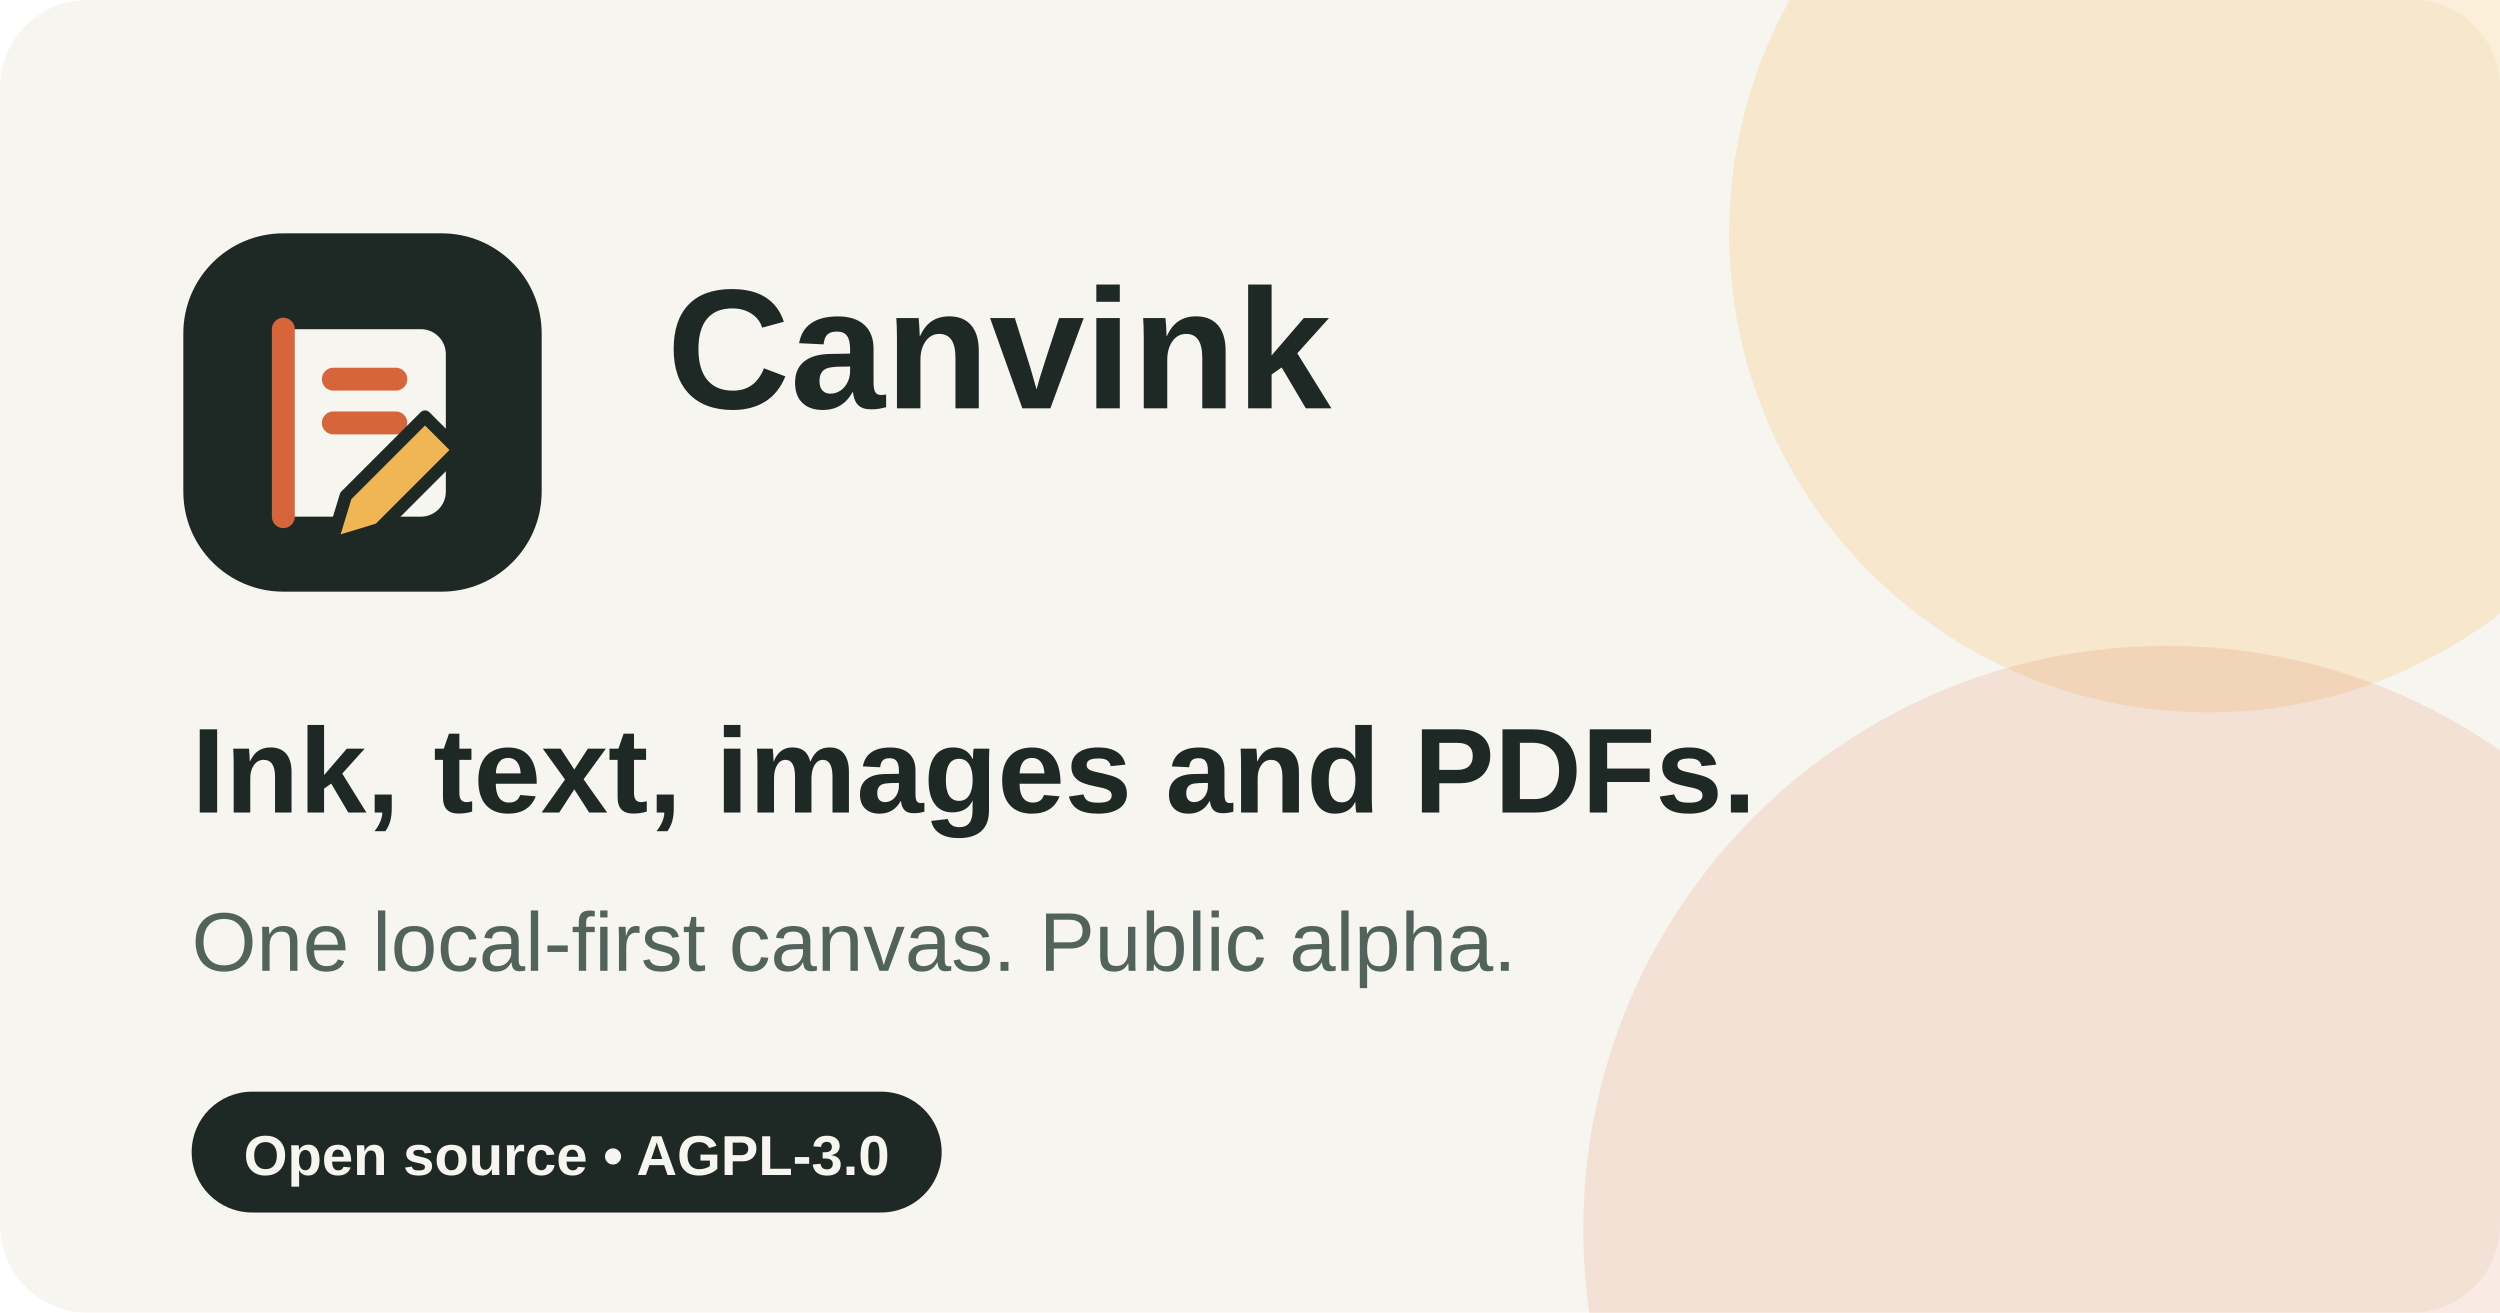
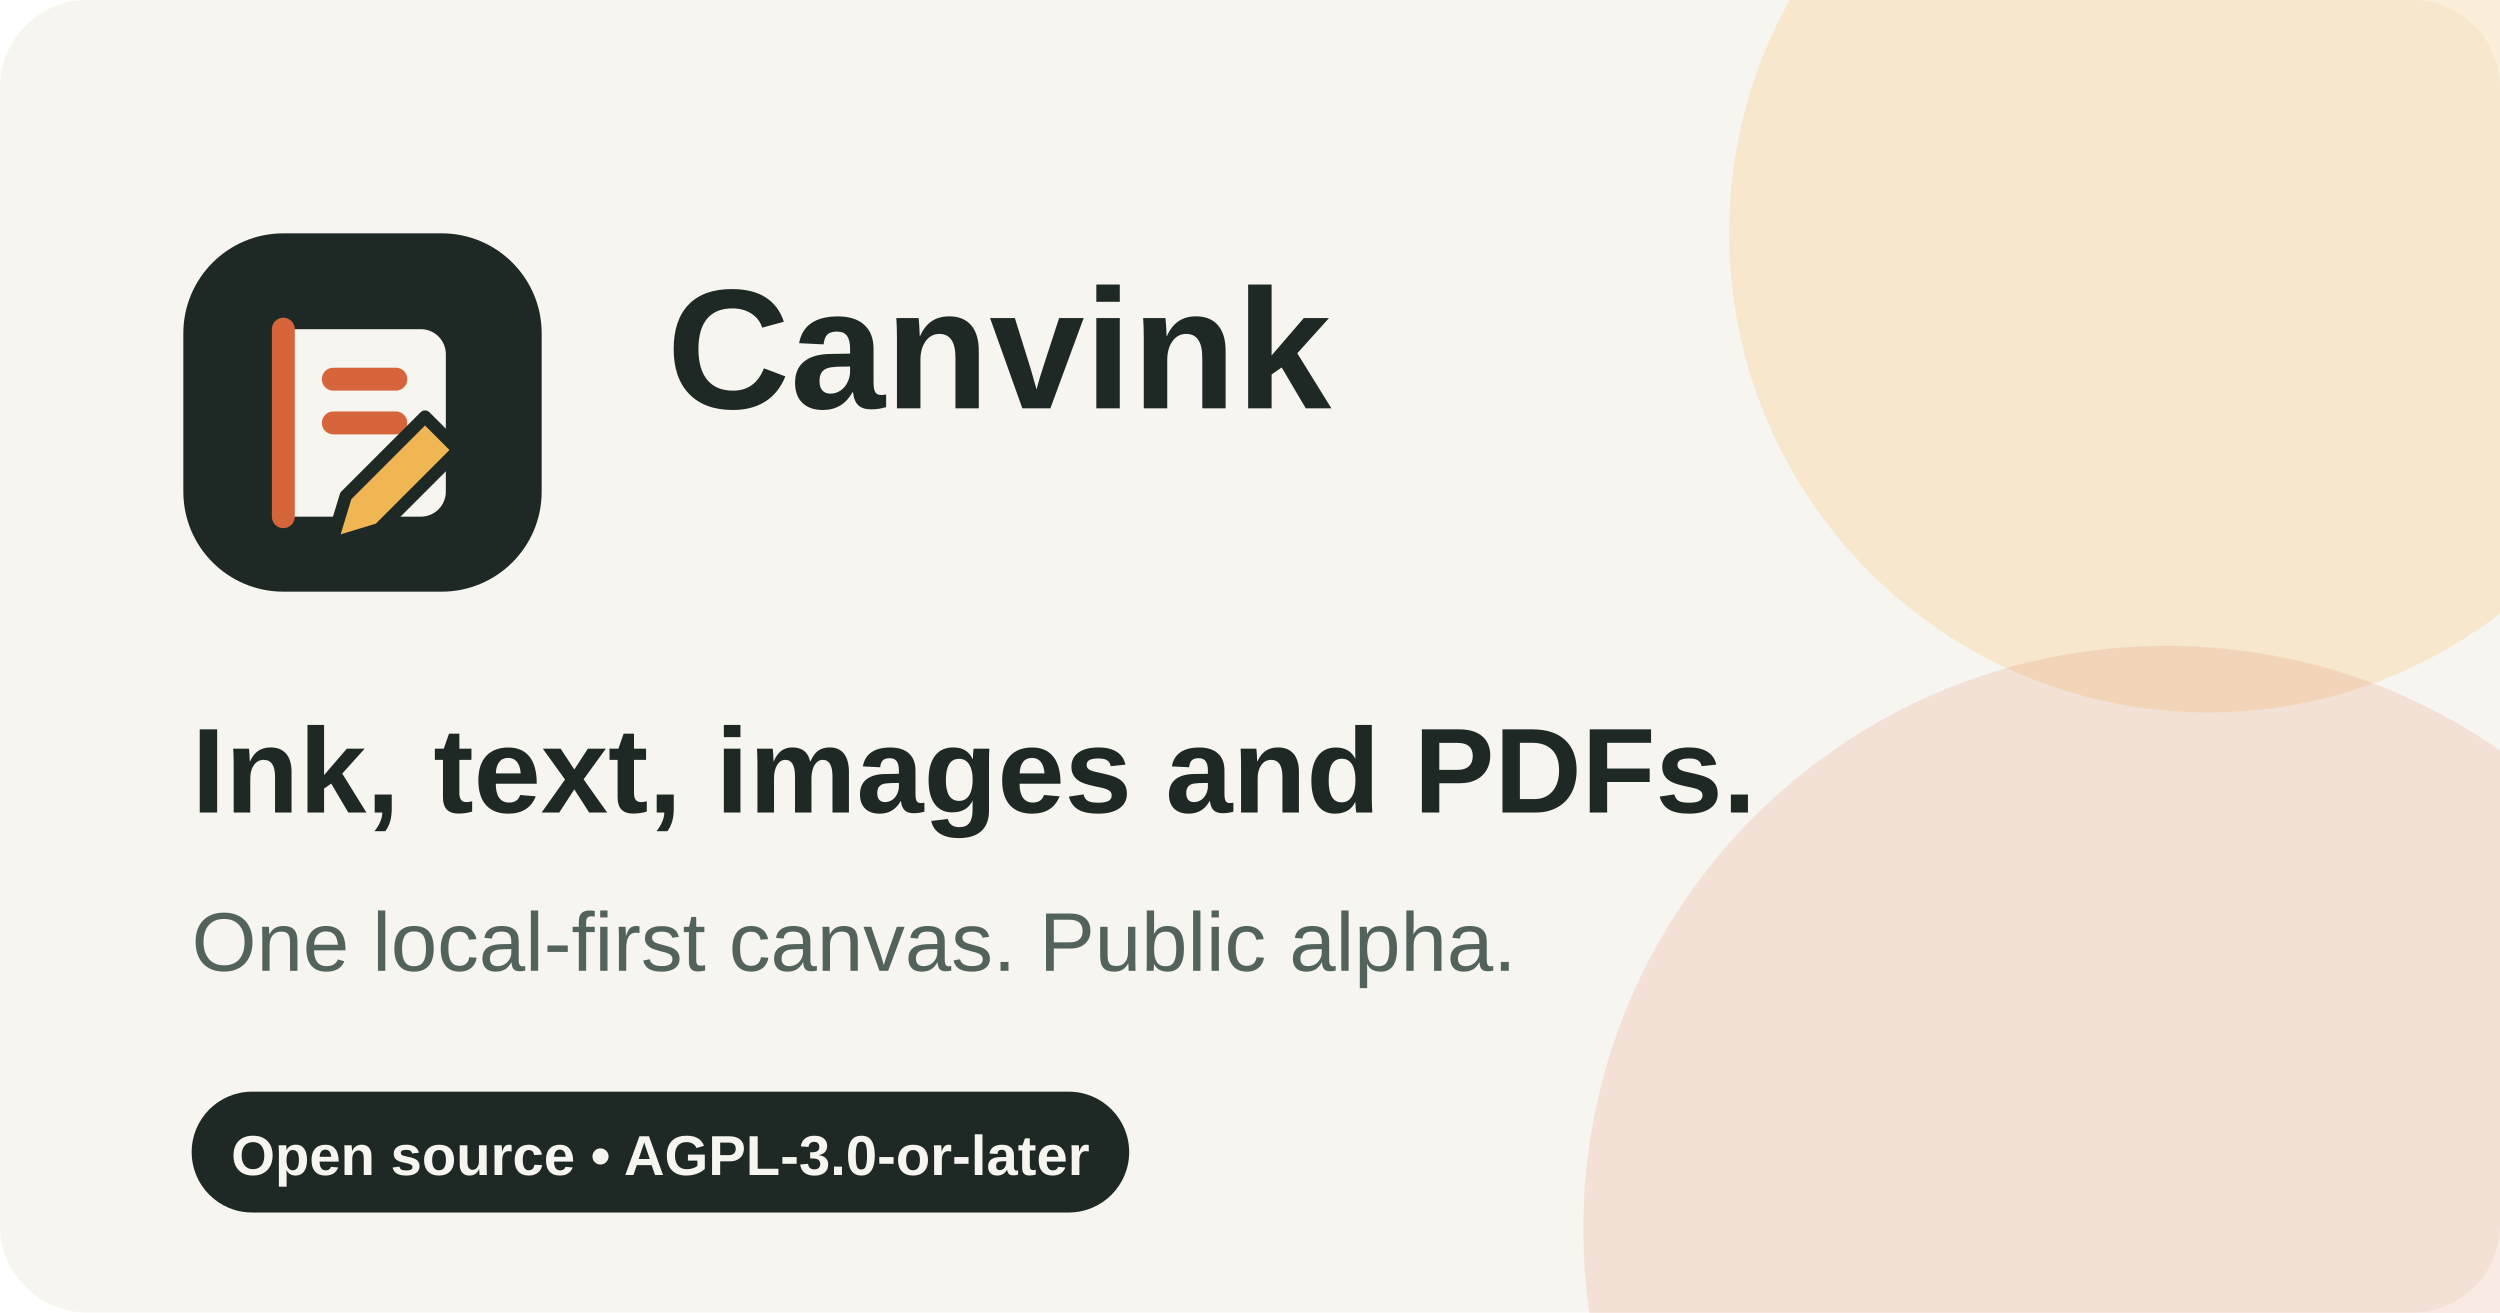
<svg xmlns="http://www.w3.org/2000/svg" viewBox="0 0 1200 630" role="img" aria-labelledby="title description">
  <rect width="1200" height="630" rx="42" fill="#f7f5ef" />
  <circle cx="1060" cy="112" r="230" fill="#f1b654" opacity="0.22" />
  <circle cx="1040" cy="590" r="280" fill="#d7653b" opacity="0.14" />
  <rect x="88" y="112" width="172" height="172" rx="48" fill="#1e2925" />
  <path d="M136 158h66a12 12 0 0 1 12 12v66a12 12 0 0 1-12 12h-66v-90Z" fill="#f7f5ef" />
  <path d="M136 158v90M160 182h30M160 203h30" fill="none" stroke="#d7653b" stroke-width="11" stroke-linecap="round" />
  <path d="m166 238 38-38 16 16-38 38-23 7 7-23Z" fill="#f1b654" stroke="#1e2925" stroke-width="6" stroke-linejoin="round" />
  <text x="320" y="196" fill="#1e2925" font-family="Arial, Helvetica, sans-serif" font-size="82" font-weight="700">Canvink</text>
  <text x="92" y="390" fill="#1e2925" font-family="Arial, Helvetica, sans-serif" font-size="58" font-weight="700">Ink, text, images and PDFs.</text>
  <text x="92" y="466" fill="#52635c" font-family="Arial, Helvetica, sans-serif" font-size="40">One local-first canvas. Public alpha.</text>
-   <rect x="92" y="524" width="360" height="58" rx="29" fill="#1e2925" />
-   <text x="272" y="564" fill="#f7f5ef" font-family="Arial, Helvetica, sans-serif" font-size="27" font-weight="700" text-anchor="middle">Open source • AGPL-3.0</text>
+   <rect x="92" y="524" width="450" height="58" rx="29" fill="#1e2925" />
+   <text x="317" y="564" fill="#f7f5ef" font-family="Arial, Helvetica, sans-serif" font-size="27" font-weight="700" text-anchor="middle">Open source • AGPL-3.0-or-later</text>
</svg>
